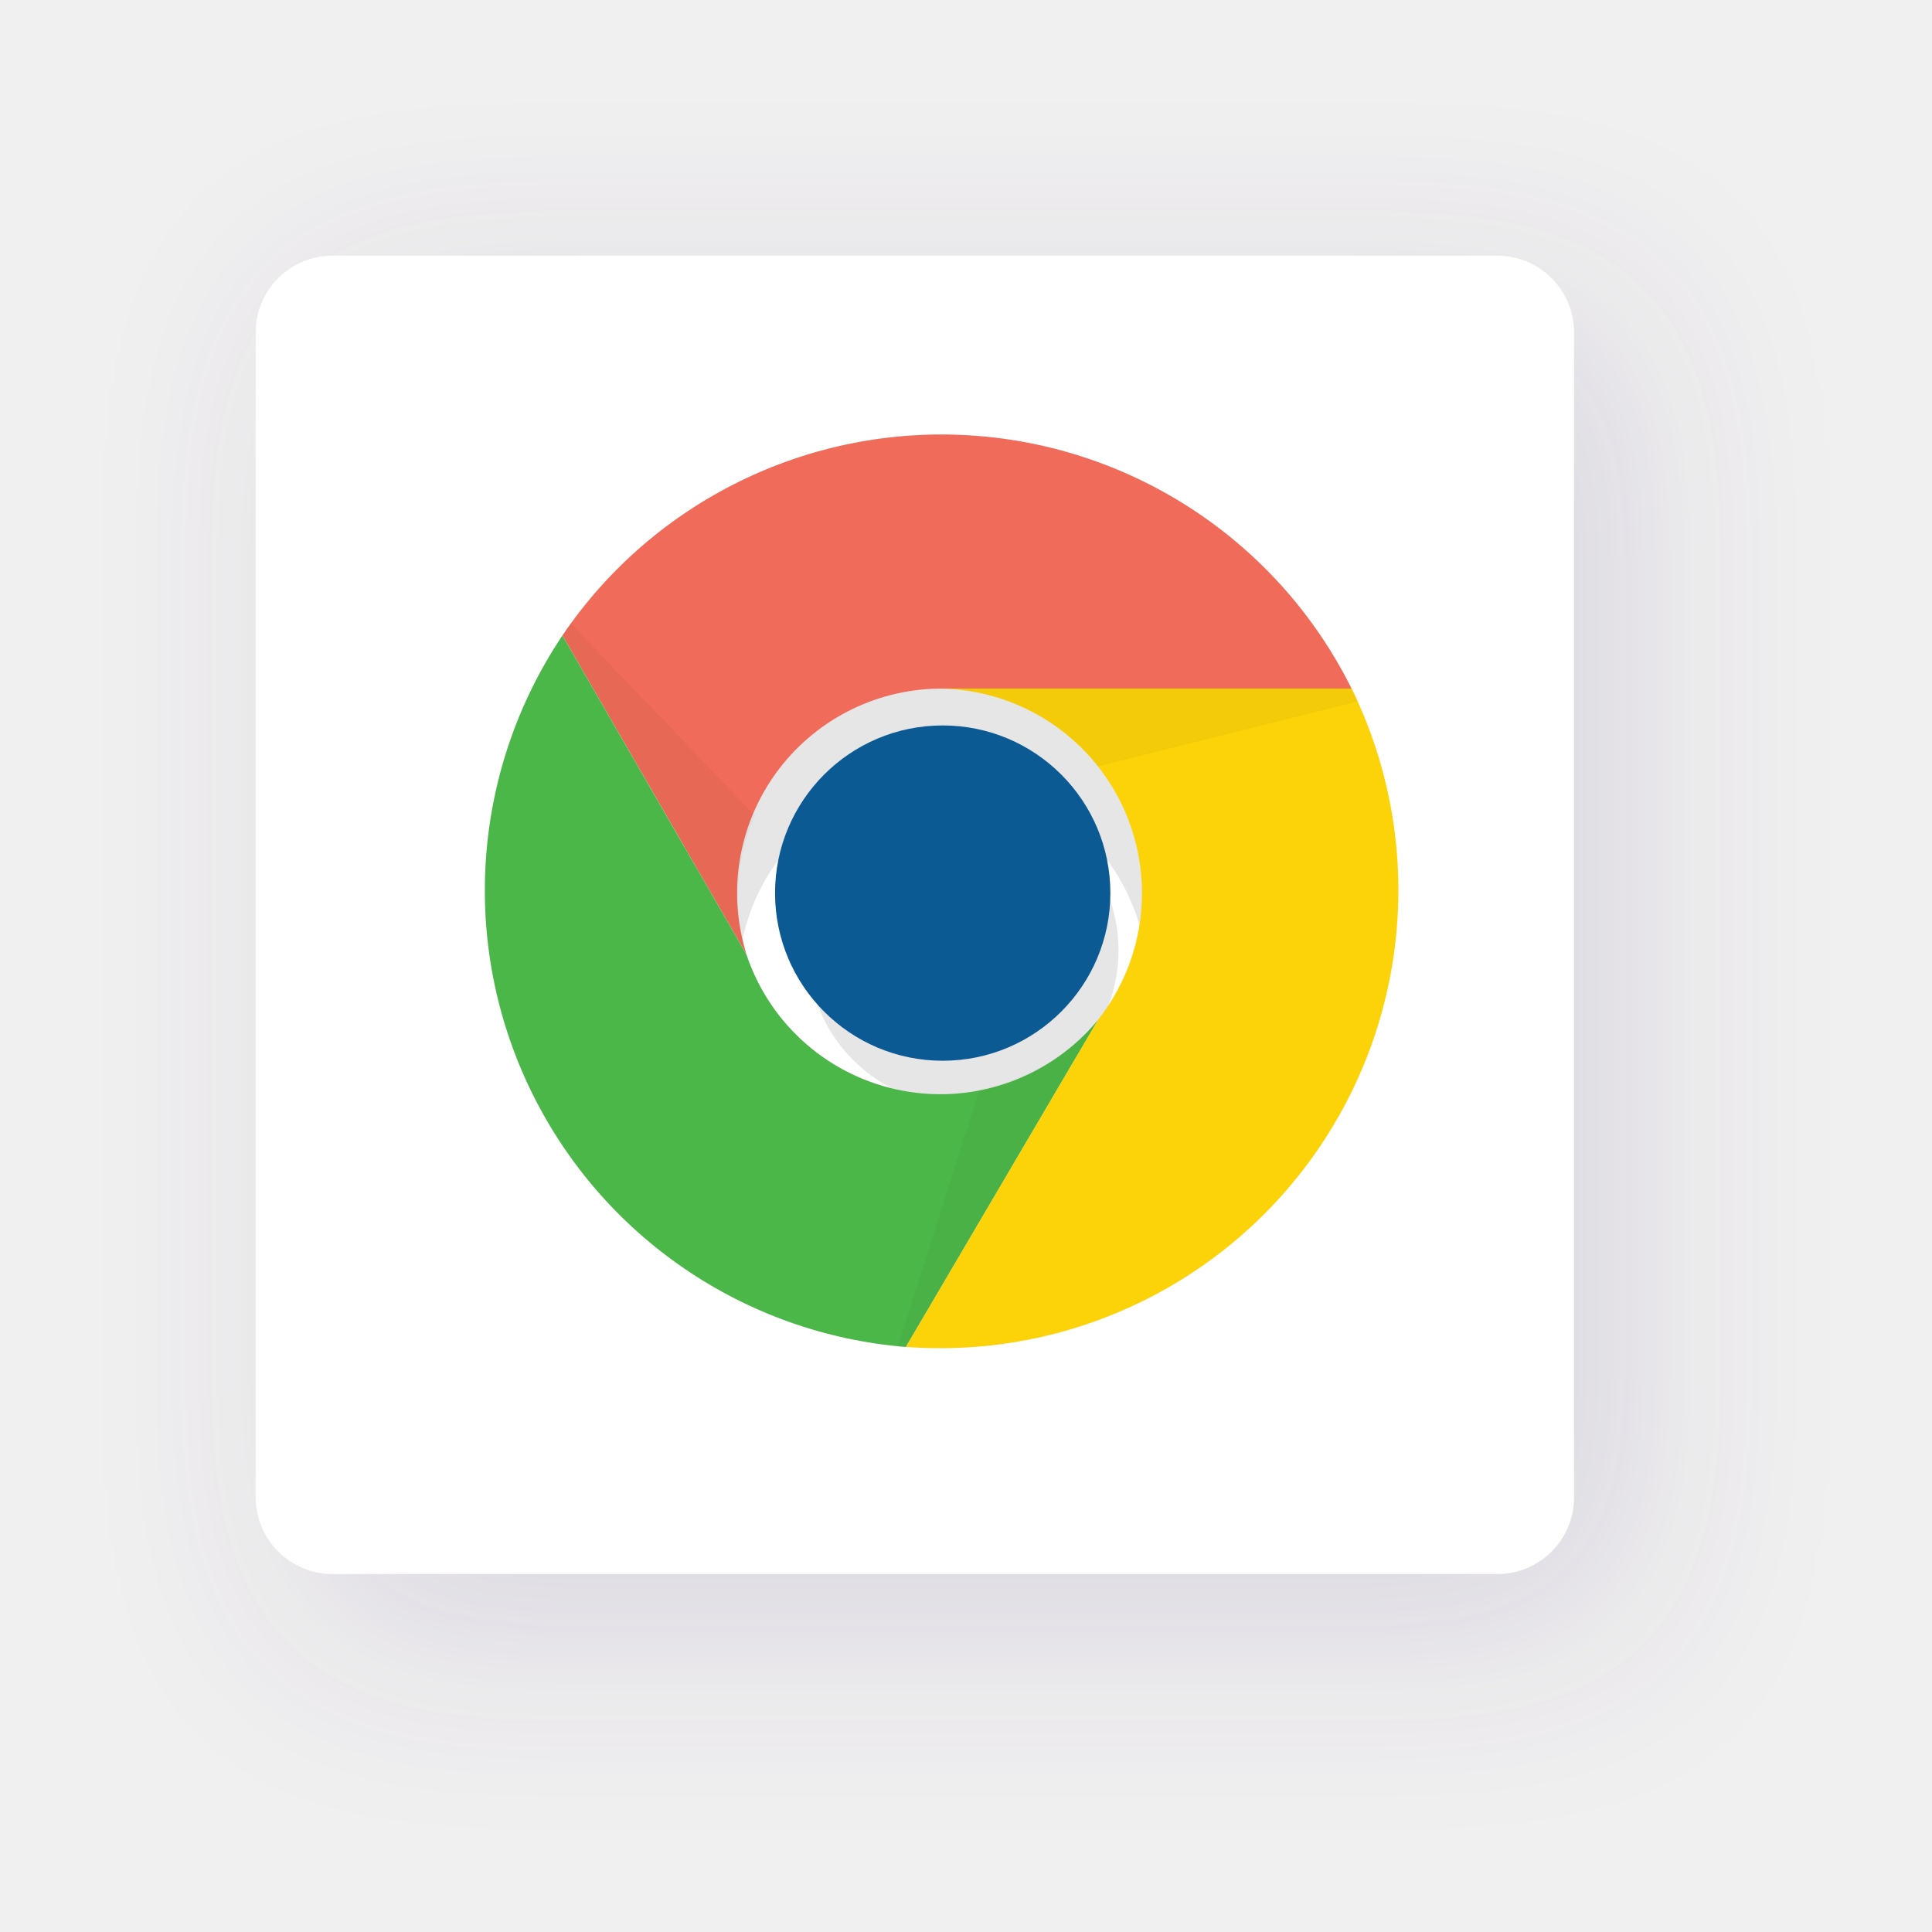
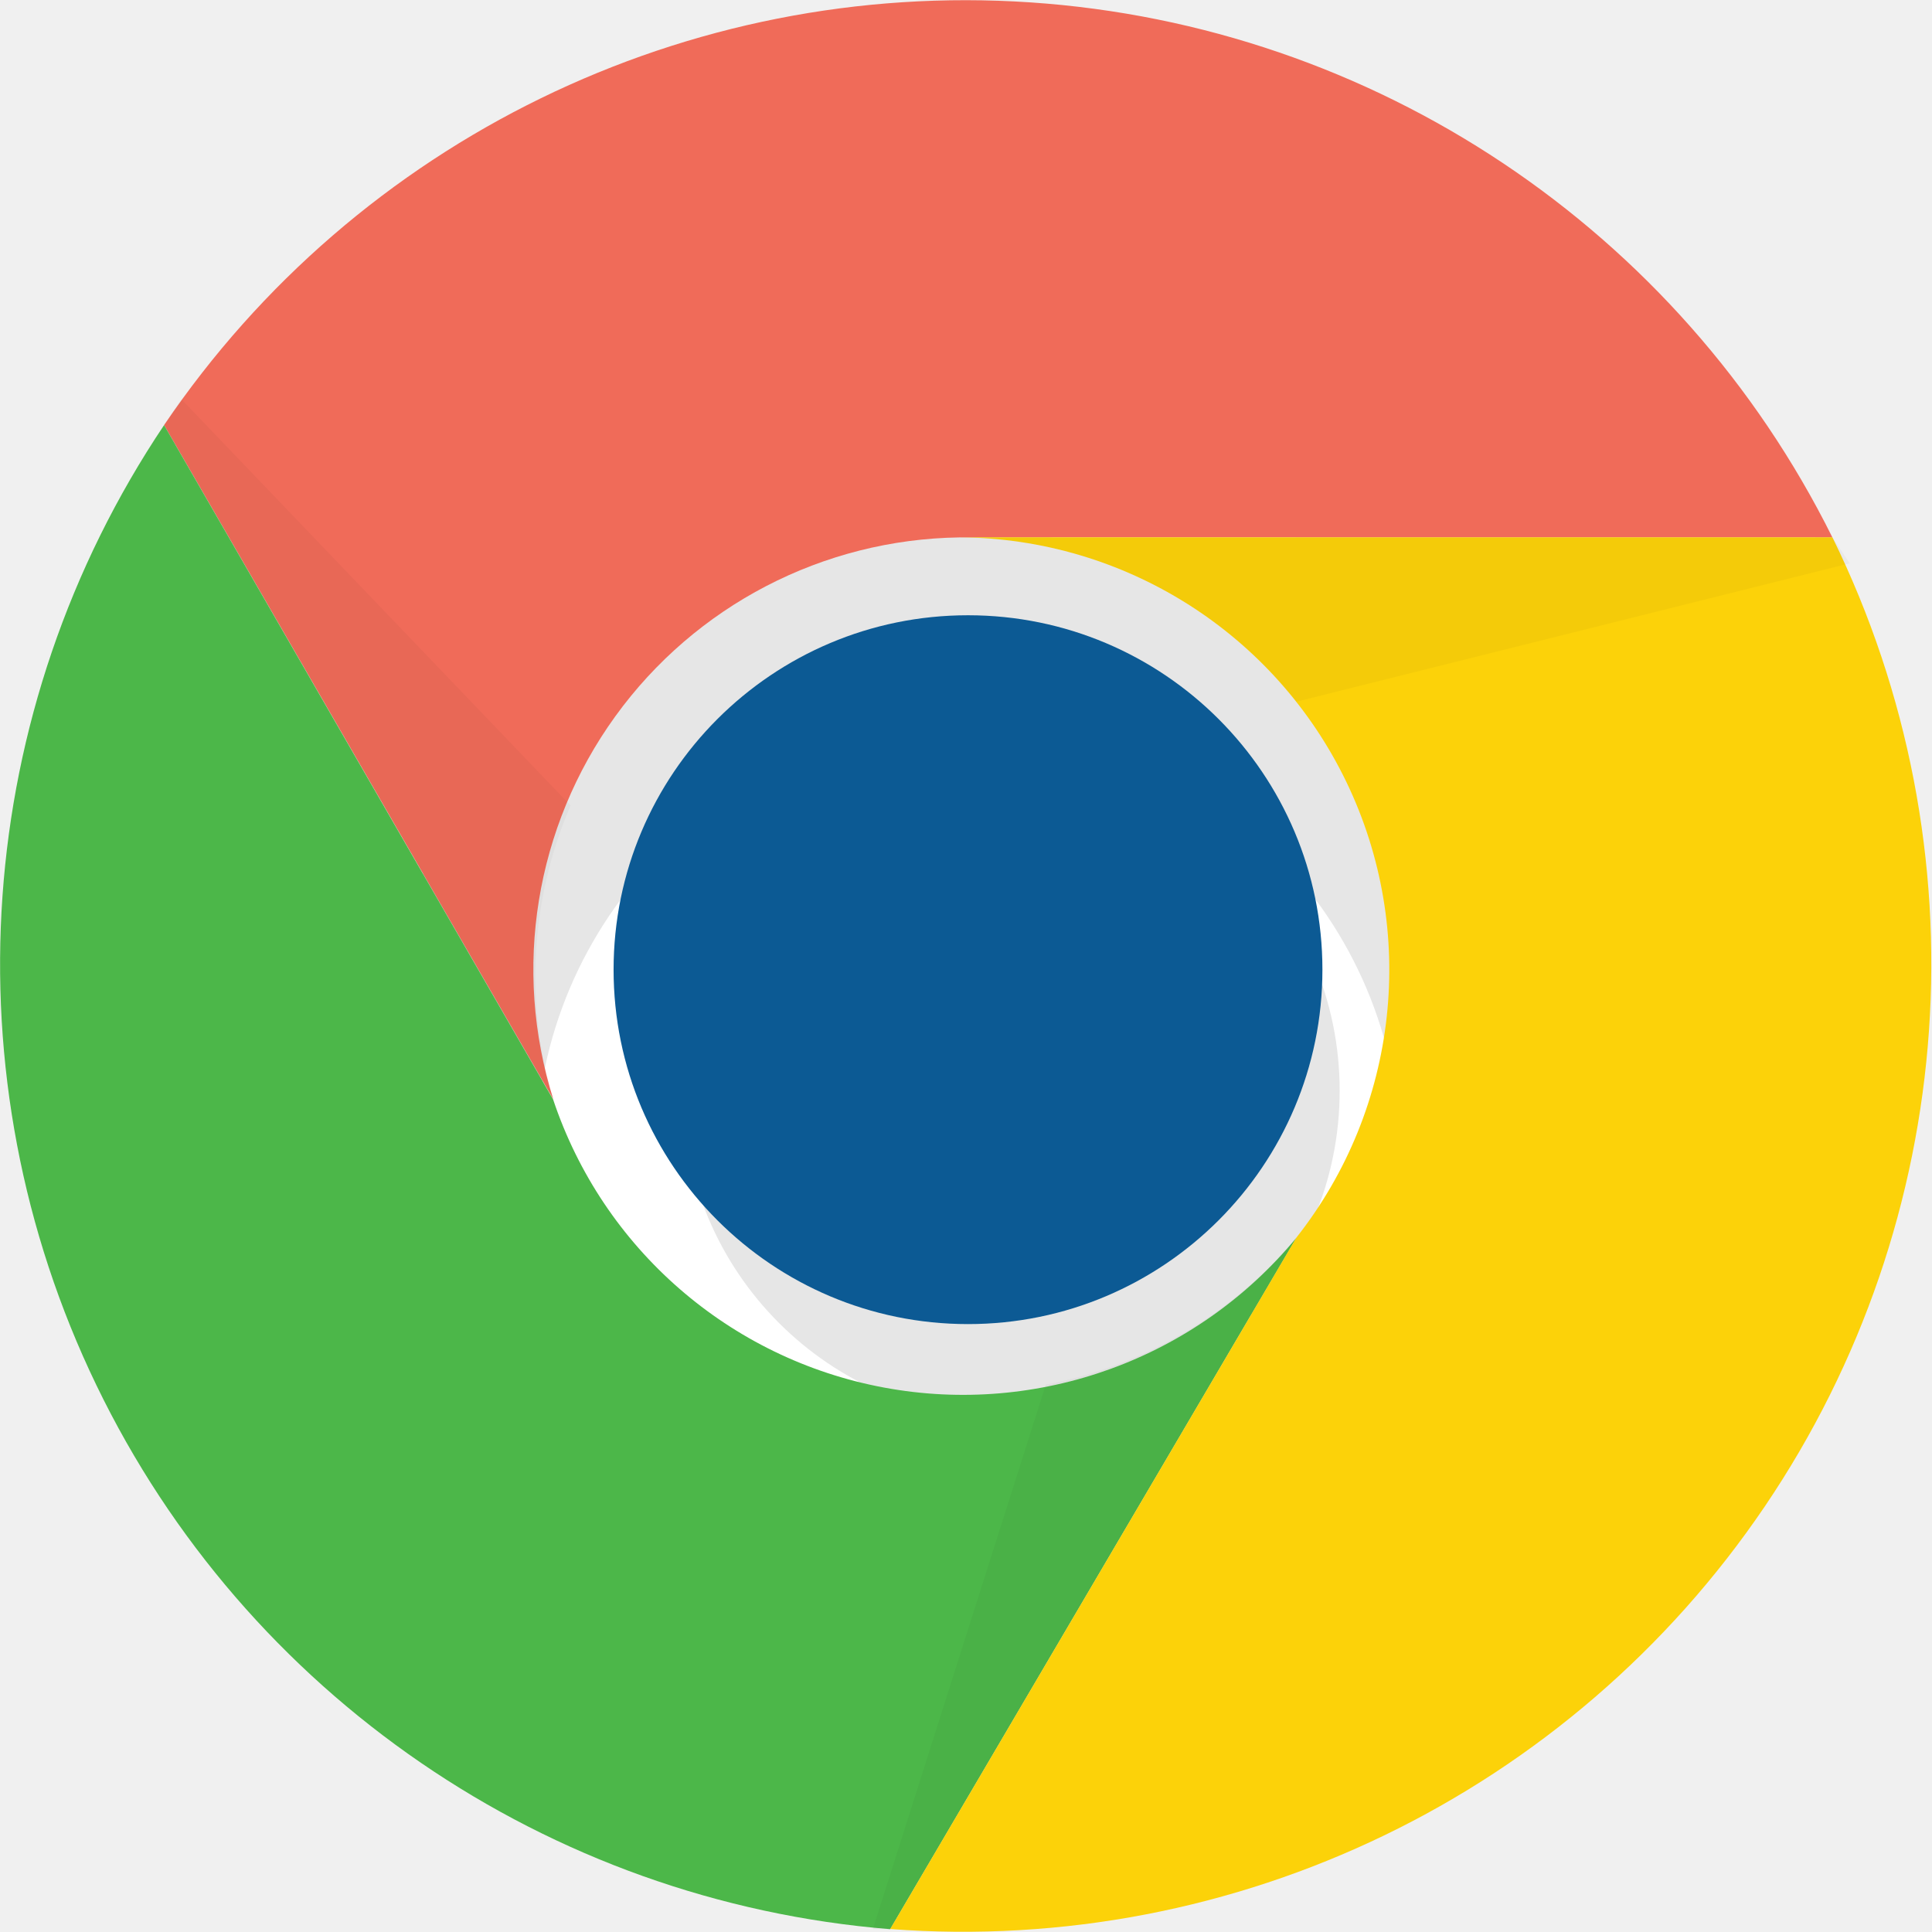
- <svg xmlns="http://www.w3.org/2000/svg" xmlns:xlink="http://www.w3.org/1999/xlink" width="75.55" height="75.55" viewBox="0 0 75.55 75.55">
+ <svg xmlns="http://www.w3.org/2000/svg" xmlns:xlink="http://www.w3.org/1999/xlink" width="35.725" height="35.738" viewBox="0 0 35.725 35.738">
  <defs>
-     <style>
-             .a{fill:#fff;}.b{fill:rgba(0,0,0,0.1);}.c{fill:url(#c);}.d{fill:url(#d);}.e{fill:url(#e);}.f{fill:url(#f);}.g{fill:url(#g);}.h{fill:url(#h);}.i{fill:url(#i);}.j{filter:url(#a);}
-         </style>
-     <filter id="a" x="0" y="0" width="75.55" height="75.55" filterUnits="userSpaceOnUse">
-       <feOffset dx="2" dy="2" input="SourceAlpha" />
-       <feGaussianBlur stdDeviation="4" result="b" />
-       <feFlood flood-color="#62548a" flood-opacity="0.161" />
-       <feComposite operator="in" in2="b" />
-       <feComposite in="SourceGraphic" />
-     </filter>
-     <linearGradient id="c" x1="84.471" y1="8.255" x2="84.471" y2="8.252" gradientUnits="objectBoundingBox">
+     <linearGradient id="a" x1="84.471" y1="8.255" x2="84.471" y2="8.252" gradientUnits="objectBoundingBox">
      <stop offset="0" stop-color="#81b4e0" />
      <stop offset="1" stop-color="#0c5a94" />
    </linearGradient>
-     <linearGradient id="d" x1="24.473" y1="-30.772" x2="24.473" y2="-30.956" gradientUnits="objectBoundingBox">
+     <linearGradient id="b" x1="24.473" y1="-30.772" x2="24.473" y2="-30.956" gradientUnits="objectBoundingBox">
      <stop offset="0" stop-color="#f06b59" />
      <stop offset="1" stop-color="#df2227" />
    </linearGradient>
-     <linearGradient id="e" x1="31.468" y1="-23.057" x2="31.547" y2="-22.945" gradientUnits="objectBoundingBox">
+     <linearGradient id="c" x1="31.468" y1="-23.057" x2="31.547" y2="-22.945" gradientUnits="objectBoundingBox">
      <stop offset="0" stop-color="#388b41" />
      <stop offset="1" stop-color="#4cb749" />
    </linearGradient>
-     <linearGradient id="f" x1="38.66" y1="-24.962" x2="38.555" y2="-24.774" gradientUnits="objectBoundingBox">
+     <linearGradient id="d" x1="38.66" y1="-24.962" x2="38.555" y2="-24.774" gradientUnits="objectBoundingBox">
      <stop offset="0" stop-color="#e4b022" />
      <stop offset="0.3" stop-color="#fcd209" />
    </linearGradient>
-     <linearGradient id="g" x1="100.099" y1="-49.277" x2="100.099" y2="-49.023" gradientUnits="objectBoundingBox">
+     <linearGradient id="e" x1="100.099" y1="-49.277" x2="100.099" y2="-49.023" gradientUnits="objectBoundingBox">
      <stop offset="0" stop-opacity="0.149" />
      <stop offset="0.3" stop-opacity="0.059" />
      <stop offset="1" stop-opacity="0.031" />
    </linearGradient>
-     <linearGradient id="h" x1="94.919" y1="-51.189" x2="94.63" y2="-51.369" xlink:href="#g" />
-     <linearGradient id="i" x1="45.056" y1="-211.472" x2="45.076" y2="-210.402" xlink:href="#g" />
+     <linearGradient id="f" x1="94.919" y1="-51.189" x2="94.63" y2="-51.369" xlink:href="#e" />
+     <linearGradient id="g" x1="45.056" y1="-211.472" x2="45.076" y2="-210.402" xlink:href="#e" />
  </defs>
-   <g transform="translate(-968.439 -223.27)">
-     <g class="j" transform="matrix(1, 0, 0, 1, 968.44, 223.27)">
-       <rect class="a" width="51.55" height="51.55" rx="3" transform="translate(10 10)" />
-     </g>
-     <g transform="translate(987.397 240.257)">
-       <ellipse class="a" cx="17.589" cy="17.589" rx="17.589" ry="17.589" transform="translate(0.317 0.348)" />
-       <path class="b" d="M925.807,363.352a11.193,11.193,0,1,0-22.385,0h3.2a8,8,0,0,1,15.991,0" transform="translate(-896.709 -342.217)" />
-       <ellipse class="b" cx="6.076" cy="6.076" rx="6.076" ry="6.076" transform="translate(12.629 14.099)" />
-       <ellipse class="c" cx="6.556" cy="6.556" rx="6.556" ry="6.556" transform="translate(11.35 11.381)" />
-       <path class="d" d="M930.12,350.848a17.909,17.909,0,0,0-30.861-2.079l7.2,12.472a7.994,7.994,0,0,1,7.515-10.394" transform="translate(-896.224 -340.906)" />
-       <path class="e" d="M898.859,349.807a17.908,17.908,0,0,0,13.432,27.822l7.515-12.792a7.994,7.994,0,0,1-13.751-2.558" transform="translate(-895.824 -341.943)" />
-       <path class="f" d="M914.462,377.9a17.91,17.91,0,0,0,17.429-25.744h-16.15a8,8,0,0,1,6.236,12.952" transform="translate(-897.995 -342.217)" />
-       <path class="g" d="M899.259,349.744l7.2,12.472a7.99,7.99,0,0,1,.319-5.436l-7.2-7.516" transform="translate(-896.224 -341.88)" />
-       <path class="h" d="M914.42,379.611l7.515-12.792a7.992,7.992,0,0,1-4.637,2.719l-3.2,10.074" transform="translate(-897.953 -343.925)" />
-       <path class="i" d="M932.06,352.159H915.91a7.994,7.994,0,0,1,6.236,3.038l10.234-2.559" transform="translate(-898.164 -342.217)" />
-     </g>
+   <g transform="translate(0 0)">
+     <ellipse cx="17.589" cy="17.589" rx="17.589" ry="17.589" transform="translate(0.317 0.348)" fill="#fff" />
+     <path d="M925.807,363.352a11.193,11.193,0,1,0-22.385,0h3.2a8,8,0,0,1,15.991,0" transform="translate(-896.709 -342.217)" fill="rgba(0,0,0,0.1)" />
+     <ellipse cx="6.076" cy="6.076" rx="6.076" ry="6.076" transform="translate(12.629 14.099)" fill="rgba(0,0,0,0.1)" />
+     <ellipse cx="6.556" cy="6.556" rx="6.556" ry="6.556" transform="translate(11.35 11.381)" fill="url(#a)" />
+     <path d="M930.12,350.848a17.909,17.909,0,0,0-30.861-2.079l7.2,12.472a7.994,7.994,0,0,1,7.515-10.394" transform="translate(-896.224 -340.906)" fill="url(#b)" />
+     <path d="M898.859,349.807a17.908,17.908,0,0,0,13.432,27.822l7.515-12.792a7.994,7.994,0,0,1-13.751-2.558" transform="translate(-895.824 -341.943)" fill="url(#c)" />
+     <path d="M914.462,377.9a17.91,17.91,0,0,0,17.429-25.744h-16.15a8,8,0,0,1,6.236,12.952" transform="translate(-897.995 -342.217)" fill="url(#d)" />
+     <path d="M899.259,349.744l7.2,12.472a7.99,7.99,0,0,1,.319-5.436l-7.2-7.516" transform="translate(-896.224 -341.88)" fill="url(#e)" />
+     <path d="M914.42,379.611l7.515-12.792a7.992,7.992,0,0,1-4.637,2.719l-3.2,10.074" transform="translate(-897.953 -343.925)" fill="url(#f)" />
+     <path d="M932.06,352.159H915.91a7.994,7.994,0,0,1,6.236,3.038l10.234-2.559" transform="translate(-898.164 -342.217)" fill="url(#g)" />
  </g>
</svg>
